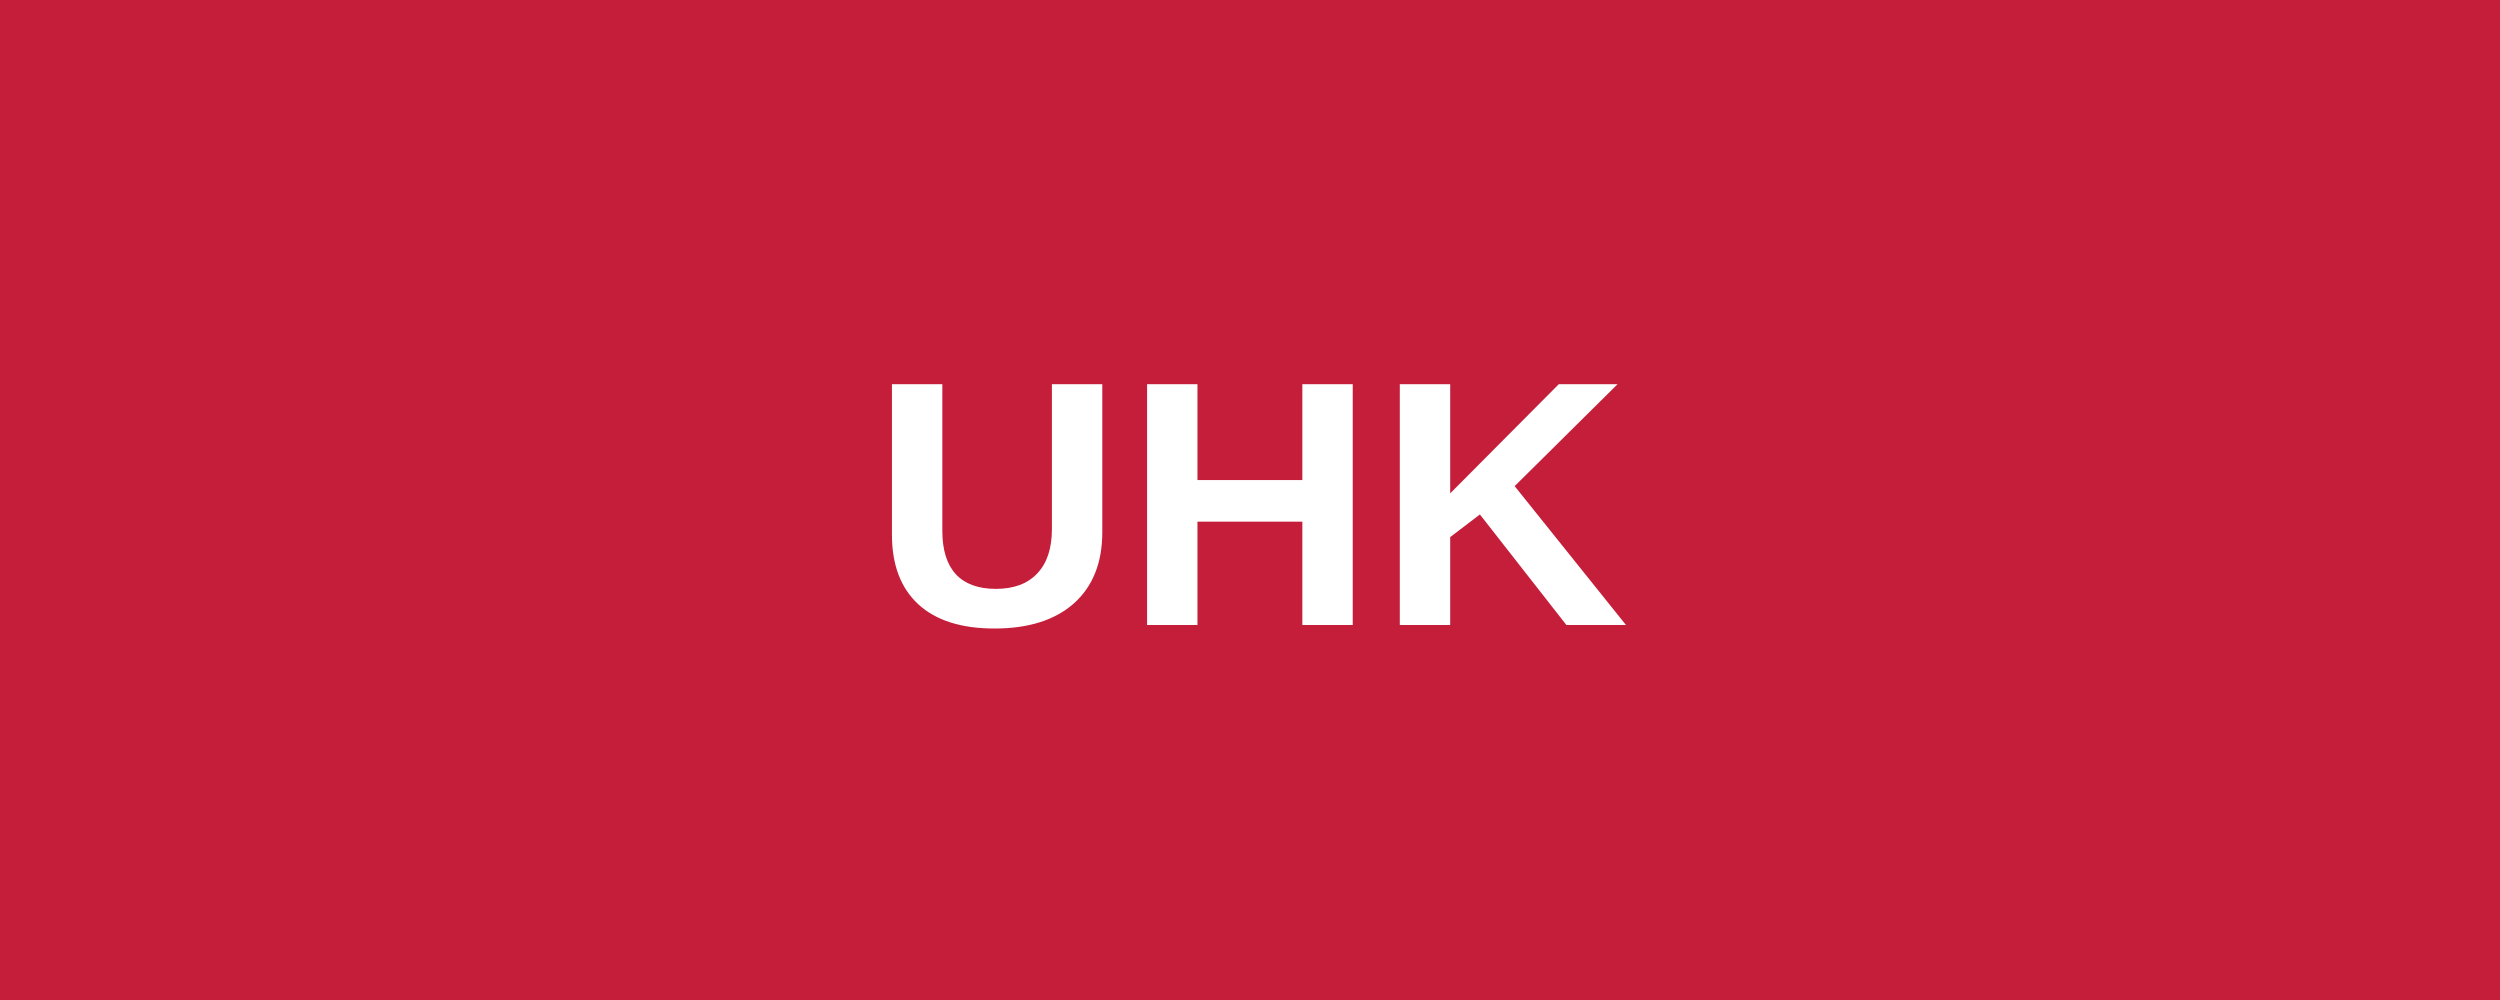
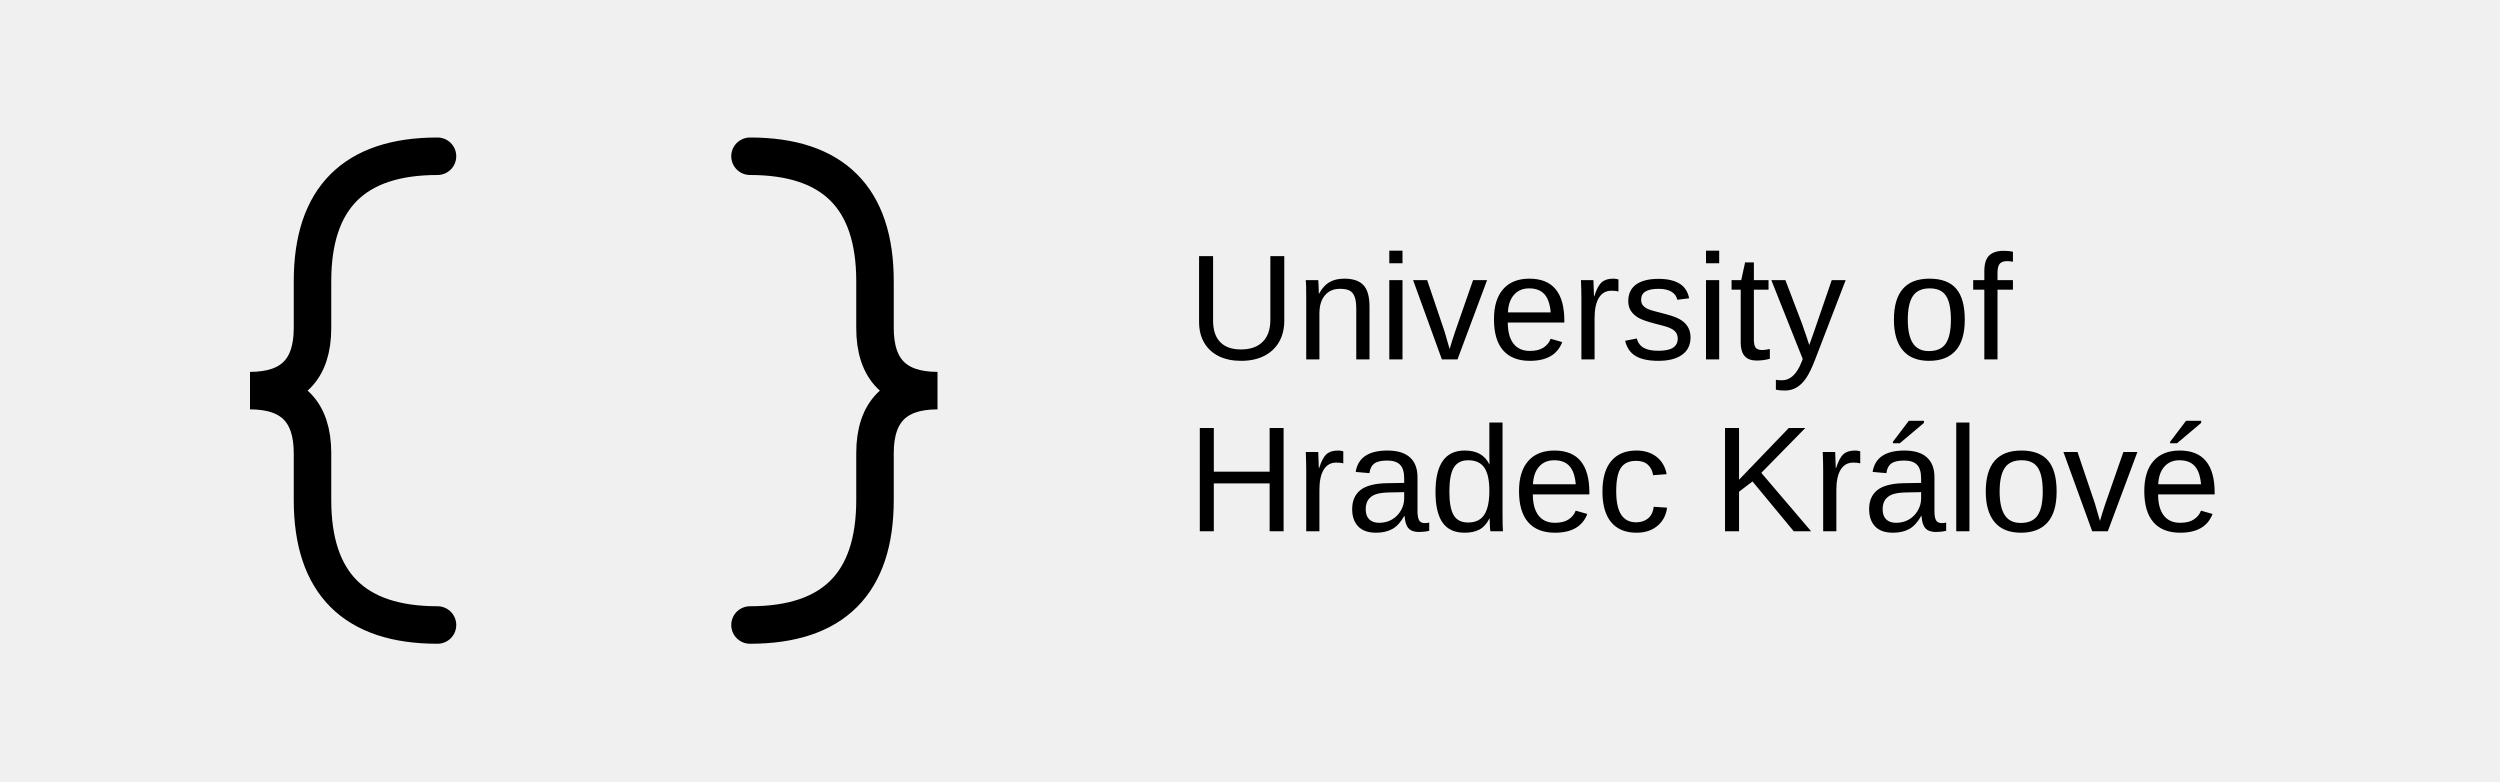
- <svg xmlns="http://www.w3.org/2000/svg" viewBox="0 0 200 80" fill="none">
-   <rect width="200" height="80" fill="#C41E3A" />
-   <text x="100" y="50" font-family="Arial, sans-serif" font-size="28" font-weight="bold" fill="#FFFFFF" text-anchor="middle">UHK</text>
+ <svg xmlns="http://www.w3.org/2000/svg" viewBox="0 0 800 250" fill="none">
+   <path d="M 140 50 Q 100 50 100 90 L 100 105 Q 100 125 80 125 Q 100 125 100 145 L 100 160 Q 100 200 140 200" stroke="#000000" stroke-width="12" fill="none" stroke-linecap="round" />
+   <path d="M 240 50 Q 280 50 280 90 L 280 105 Q 280 125 300 125 Q 280 125 280 145 L 280 160 Q 280 200 240 200" stroke="#000000" stroke-width="12" fill="none" stroke-linecap="round" />
+   <text x="380" y="115" font-family="Arial, sans-serif" font-size="48" font-weight="normal" fill="#000000">University of</text>
+   <text x="380" y="170" font-family="Arial, sans-serif" font-size="48" font-weight="normal" fill="#000000">Hradec Králové</text>
</svg>
